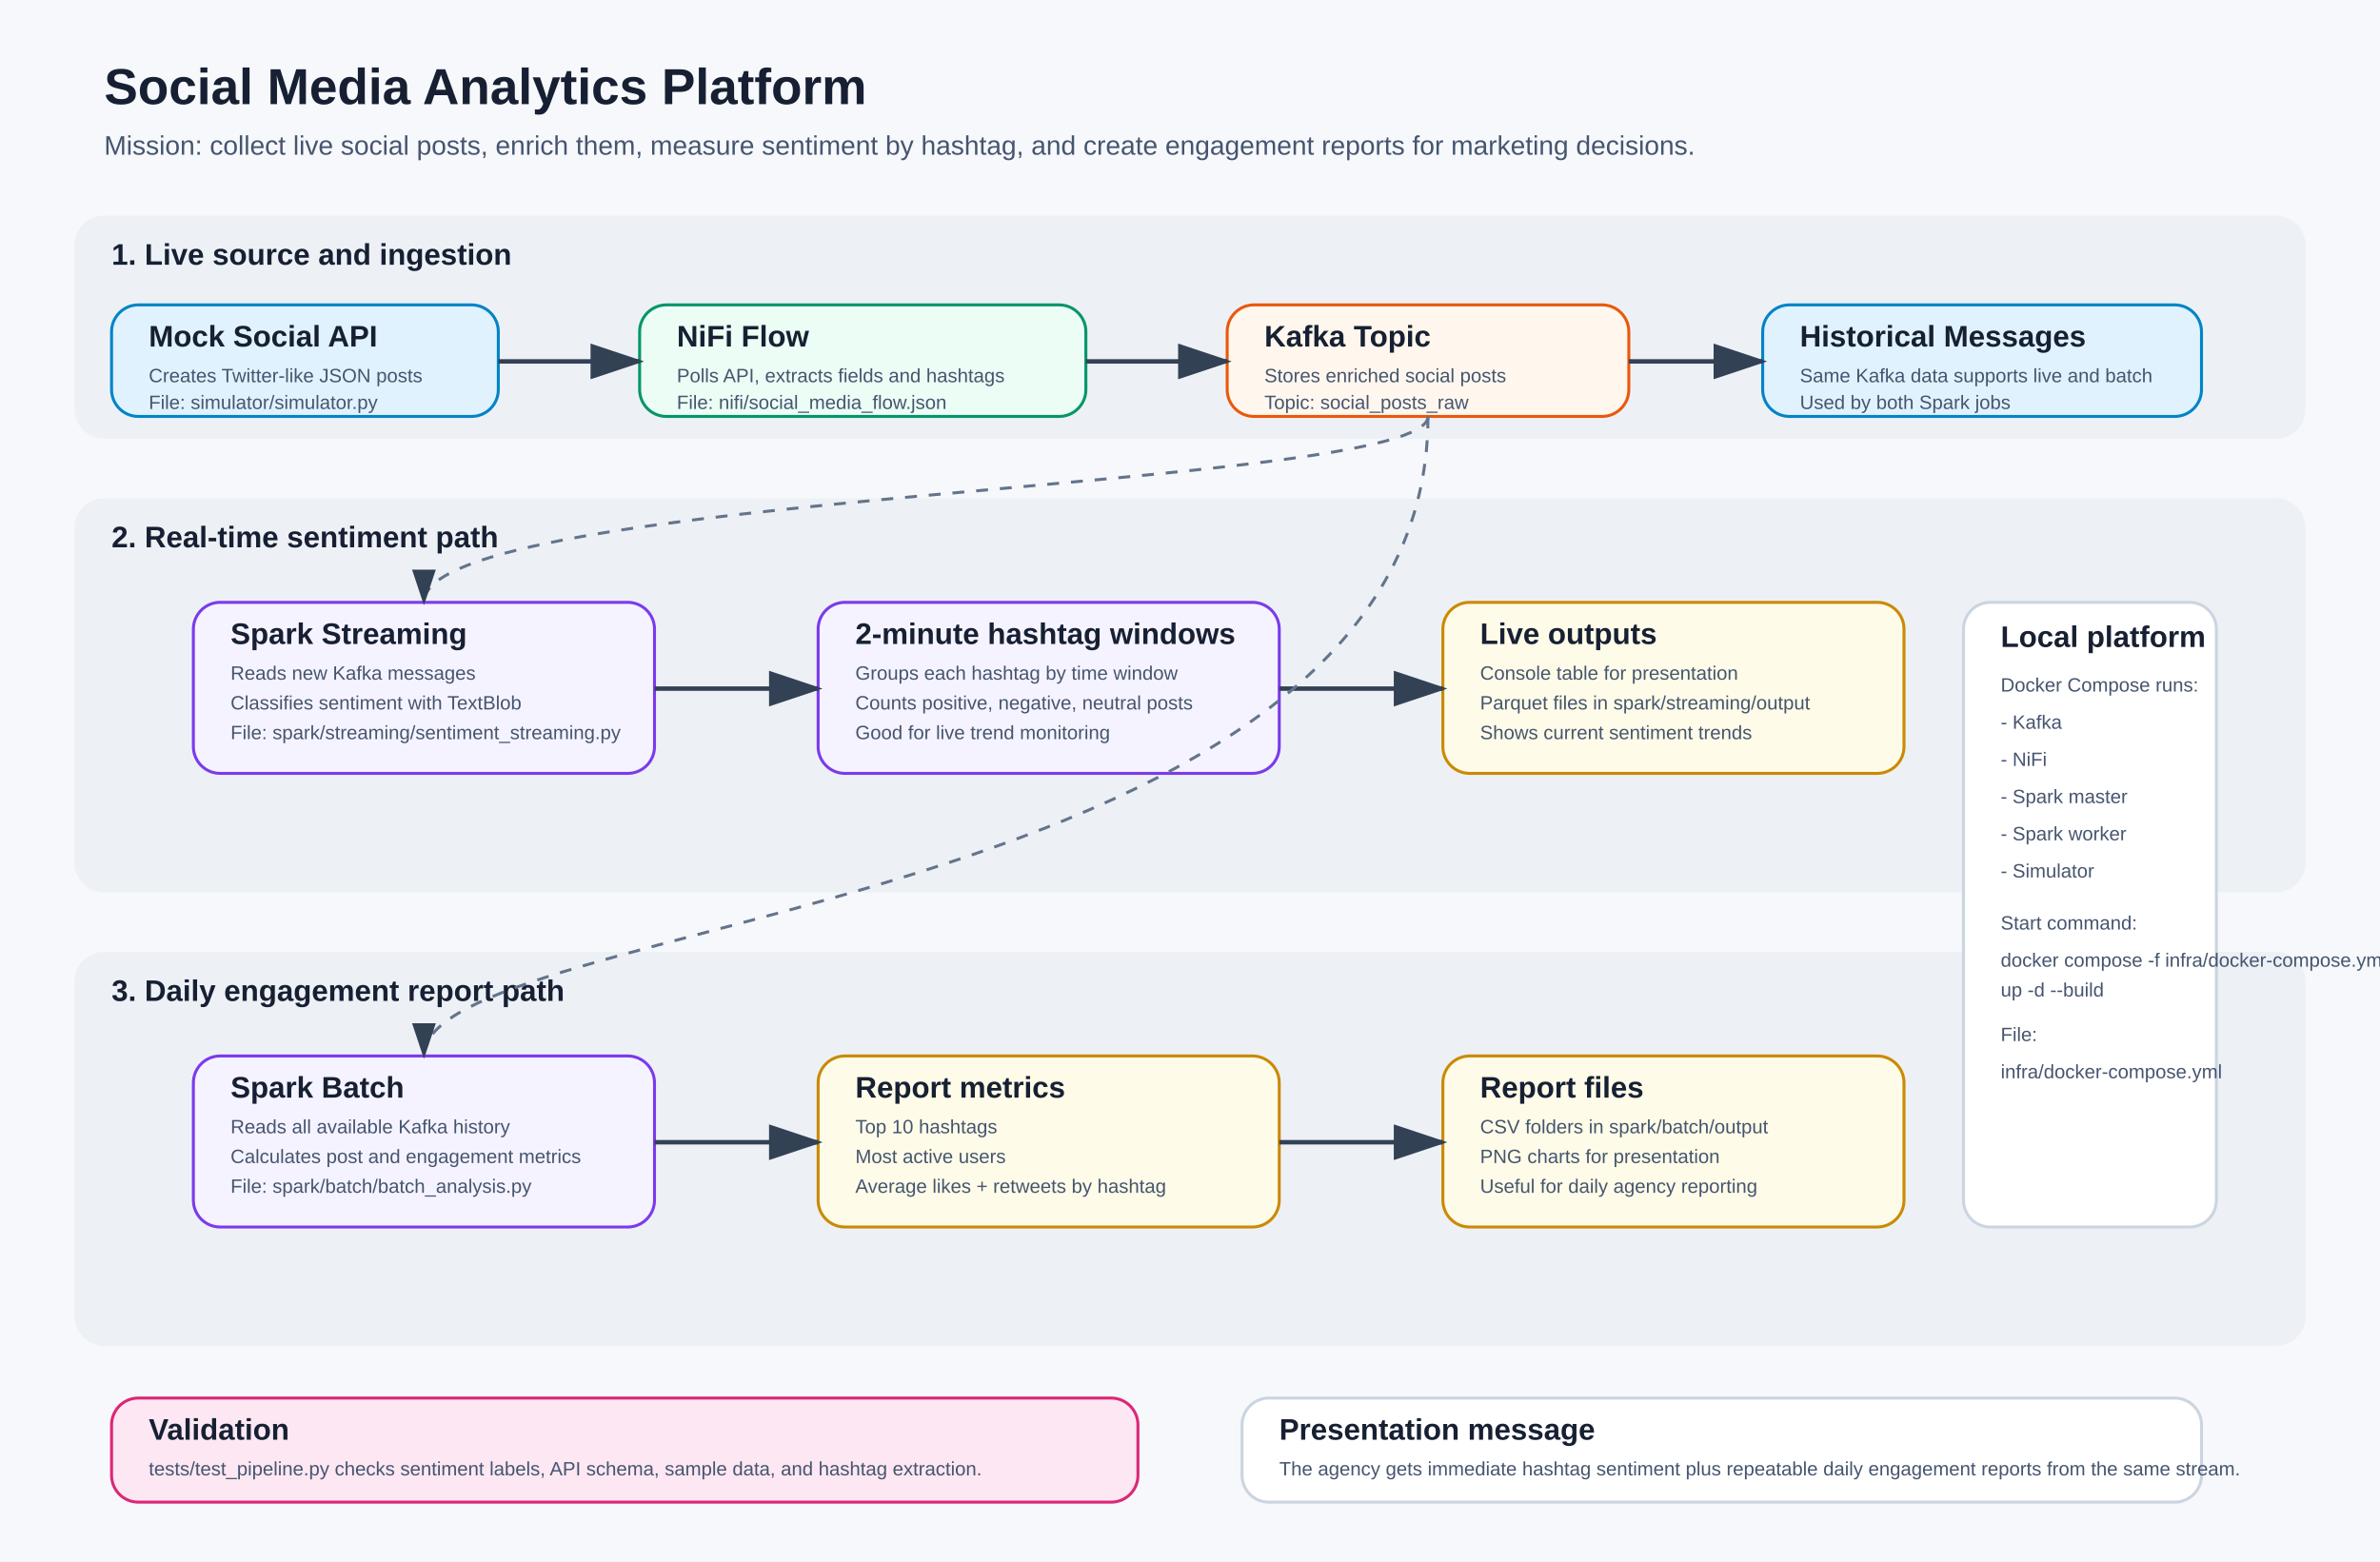
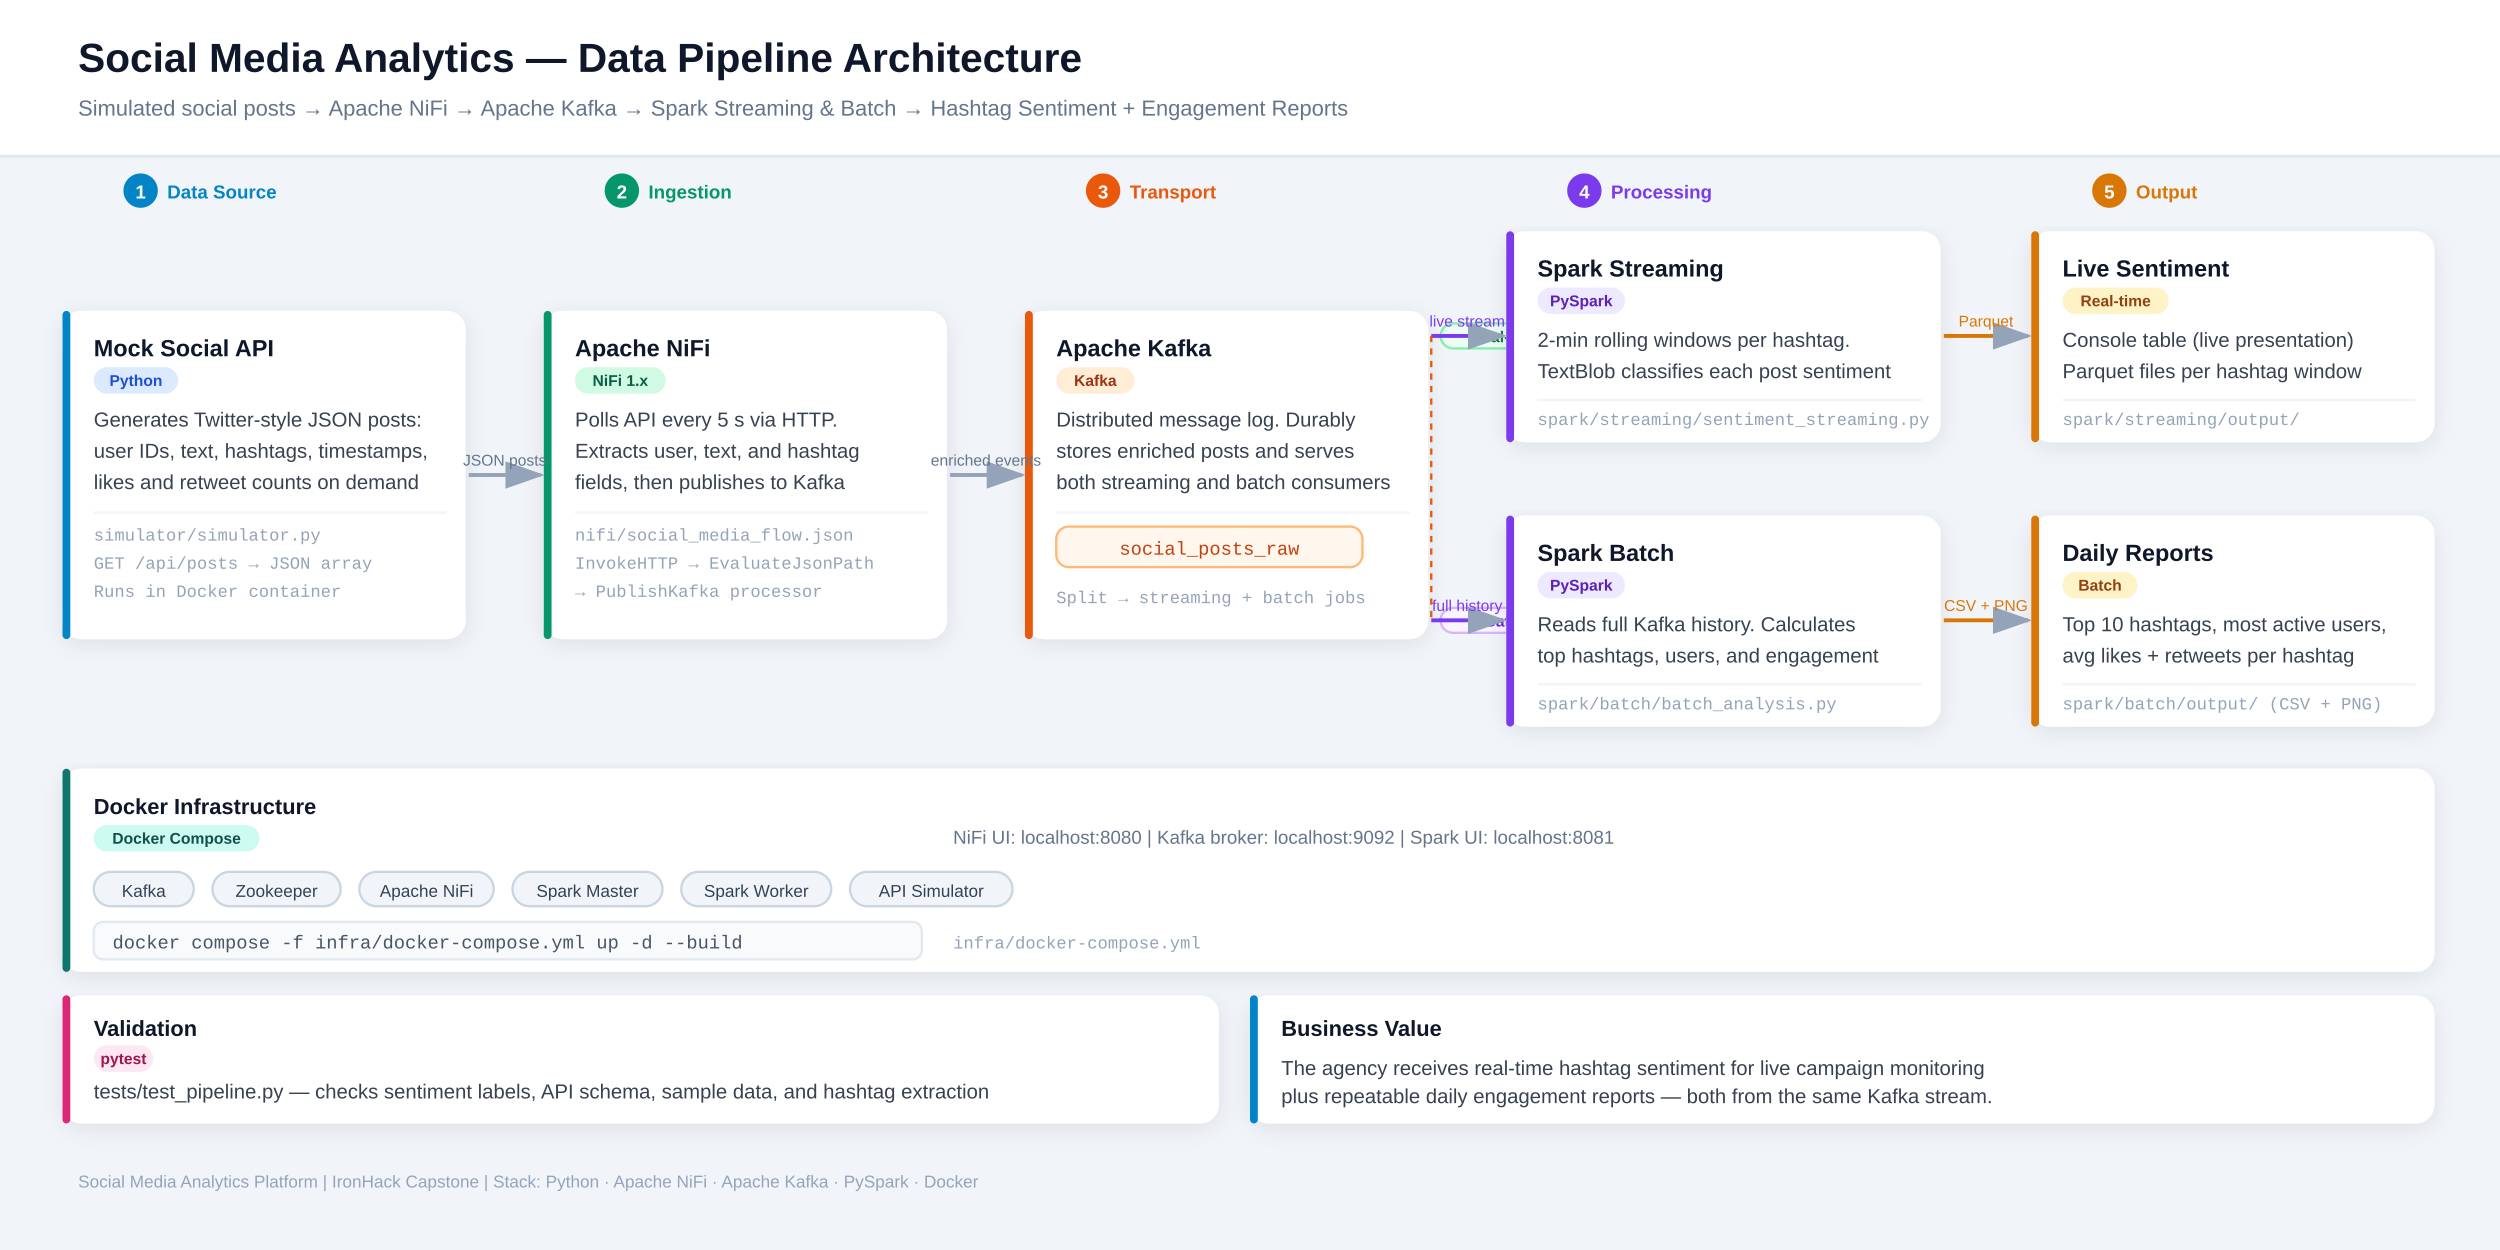
- <svg xmlns="http://www.w3.org/2000/svg" width="1600" height="1050" viewBox="0 0 1600 1050">
+ <svg xmlns="http://www.w3.org/2000/svg" width="1600" height="800" viewBox="0 0 1600 800">
  <defs>
-     <style>
-       .page { fill: #f6f8fb; }
-       .title { font: 700 34px Arial, sans-serif; fill: #172033; }
-       .subtitle { font: 18px Arial, sans-serif; fill: #46556f; }
-       .section { font: 700 20px Arial, sans-serif; fill: #172033; }
-       .body { font: 15px Arial, sans-serif; fill: #233047; }
-       .small { font: 13px Arial, sans-serif; fill: #46556f; }
-       .box { fill: #ffffff; stroke: #cbd5e1; stroke-width: 2; rx: 18; }
-       .source { fill: #e0f2fe; stroke: #0284c7; }
-       .nifi { fill: #ecfdf5; stroke: #059669; }
-       .kafka { fill: #fff7ed; stroke: #ea580c; }
-       .spark { fill: #f5f3ff; stroke: #7c3aed; }
-       .report { fill: #fefce8; stroke: #ca8a04; }
-       .test { fill: #fce7f3; stroke: #db2777; }
-       .arrow { stroke: #334155; stroke-width: 3; fill: none; marker-end: url(#arrowhead); }
-       .dash { stroke: #64748b; stroke-width: 2; stroke-dasharray: 8 8; fill: none; marker-end: url(#arrowhead); }
-       .lane { fill: #e2e8f0; opacity: 0.45; }
-       .tag { font: 700 13px Arial, sans-serif; fill: #ffffff; }
-     </style>
-     <marker id="arrowhead" markerWidth="12" markerHeight="8" refX="11" refY="4" orient="auto">
-       <polygon points="0 0, 12 4, 0 8" fill="#334155" />
+     <filter id="shadow" x="-5%" y="-5%" width="115%" height="130%">
+       <feDropShadow dx="0" dy="3" stdDeviation="7" flood-color="#0f172a" flood-opacity="0.09" />
+     </filter>
+     <marker id="arr" markerWidth="10" markerHeight="7" refX="9" refY="3.5" orient="auto">
+       <polygon points="0 0, 10 3.5, 0 7" fill="#94a3b8" />
    </marker>
  </defs>
-   <rect class="page" x="0" y="0" width="1600" height="1050" />
-   <text class="title" x="70" y="70">Social Media Analytics Platform</text>
-   <text class="subtitle" x="70" y="104">Mission: collect live social posts, enrich them, measure sentiment by hashtag, and create engagement reports for marketing decisions.</text>
-   <rect class="lane" x="50" y="145" width="1500" height="150" rx="20" />
-   <text class="section" x="75" y="178">1. Live source and ingestion</text>
-   <rect class="box source" x="75" y="205" width="260" height="75" />
-   <text class="section" x="100" y="233">Mock Social API</text>
-   <text class="small" x="100" y="257">Creates Twitter-like JSON posts</text>
-   <text class="small" x="100" y="275">File: simulator/simulator.py</text>
-   <rect class="box nifi" x="430" y="205" width="300" height="75" />
-   <text class="section" x="455" y="233">NiFi Flow</text>
-   <text class="small" x="455" y="257">Polls API, extracts fields and hashtags</text>
-   <text class="small" x="455" y="275">File: nifi/social_media_flow.json</text>
-   <rect class="box kafka" x="825" y="205" width="270" height="75" />
-   <text class="section" x="850" y="233">Kafka Topic</text>
-   <text class="small" x="850" y="257">Stores enriched social posts</text>
-   <text class="small" x="850" y="275">Topic: social_posts_raw</text>
-   <rect class="box source" x="1185" y="205" width="295" height="75" />
-   <text class="section" x="1210" y="233">Historical Messages</text>
-   <text class="small" x="1210" y="257">Same Kafka data supports live and batch</text>
-   <text class="small" x="1210" y="275">Used by both Spark jobs</text>
-   <path class="arrow" d="M335 243 L430 243" />
-   <path class="arrow" d="M730 243 L825 243" />
-   <path class="arrow" d="M1095 243 L1185 243" />
-   <rect class="lane" x="50" y="335" width="1500" height="265" rx="20" />
-   <text class="section" x="75" y="368">2. Real-time sentiment path</text>
-   <rect class="box spark" x="130" y="405" width="310" height="115" />
-   <text class="section" x="155" y="433">Spark Streaming</text>
-   <text class="small" x="155" y="457">Reads new Kafka messages</text>
-   <text class="small" x="155" y="477">Classifies sentiment with TextBlob</text>
-   <text class="small" x="155" y="497">File: spark/streaming/sentiment_streaming.py</text>
-   <rect class="box spark" x="550" y="405" width="310" height="115" />
-   <text class="section" x="575" y="433">2-minute hashtag windows</text>
-   <text class="small" x="575" y="457">Groups each hashtag by time window</text>
-   <text class="small" x="575" y="477">Counts positive, negative, neutral posts</text>
-   <text class="small" x="575" y="497">Good for live trend monitoring</text>
-   <rect class="box report" x="970" y="405" width="310" height="115" />
-   <text class="section" x="995" y="433">Live outputs</text>
-   <text class="small" x="995" y="457">Console table for presentation</text>
-   <text class="small" x="995" y="477">Parquet files in spark/streaming/output</text>
-   <text class="small" x="995" y="497">Shows current sentiment trends</text>
-   <path class="dash" d="M960 280 C960 330, 285 330, 285 405" />
-   <path class="arrow" d="M440 463 L550 463" />
-   <path class="arrow" d="M860 463 L970 463" />
-   <rect class="lane" x="50" y="640" width="1500" height="265" rx="20" />
-   <text class="section" x="75" y="673">3. Daily engagement report path</text>
-   <rect class="box spark" x="130" y="710" width="310" height="115" />
-   <text class="section" x="155" y="738">Spark Batch</text>
-   <text class="small" x="155" y="762">Reads all available Kafka history</text>
-   <text class="small" x="155" y="782">Calculates post and engagement metrics</text>
-   <text class="small" x="155" y="802">File: spark/batch/batch_analysis.py</text>
-   <rect class="box report" x="550" y="710" width="310" height="115" />
-   <text class="section" x="575" y="738">Report metrics</text>
-   <text class="small" x="575" y="762">Top 10 hashtags</text>
-   <text class="small" x="575" y="782">Most active users</text>
-   <text class="small" x="575" y="802">Average likes + retweets by hashtag</text>
-   <rect class="box report" x="970" y="710" width="310" height="115" />
-   <text class="section" x="995" y="738">Report files</text>
-   <text class="small" x="995" y="762">CSV folders in spark/batch/output</text>
-   <text class="small" x="995" y="782">PNG charts for presentation</text>
-   <text class="small" x="995" y="802">Useful for daily agency reporting</text>
-   <path class="dash" d="M960 280 C960 615, 285 615, 285 710" />
-   <path class="arrow" d="M440 768 L550 768" />
-   <path class="arrow" d="M860 768 L970 768" />
-   <rect class="box" x="1320" y="405" width="170" height="420" />
-   <text class="section" x="1345" y="435">Local platform</text>
-   <text class="small" x="1345" y="465">Docker Compose runs:</text>
-   <text class="small" x="1345" y="490">- Kafka</text>
-   <text class="small" x="1345" y="515">- NiFi</text>
-   <text class="small" x="1345" y="540">- Spark master</text>
-   <text class="small" x="1345" y="565">- Spark worker</text>
-   <text class="small" x="1345" y="590">- Simulator</text>
-   <text class="small" x="1345" y="625">Start command:</text>
-   <text class="small" x="1345" y="650">docker compose -f infra/docker-compose.yml</text>
-   <text class="small" x="1345" y="670">up -d --build</text>
-   <text class="small" x="1345" y="700">File:</text>
-   <text class="small" x="1345" y="725">infra/docker-compose.yml</text>
-   <rect class="box test" x="75" y="940" width="690" height="70" />
-   <text class="section" x="100" y="968">Validation</text>
-   <text class="small" x="100" y="992">tests/test_pipeline.py checks sentiment labels, API schema, sample data, and hashtag extraction.</text>
-   <rect class="box" x="835" y="940" width="645" height="70" />
-   <text class="section" x="860" y="968">Presentation message</text>
-   <text class="small" x="860" y="992">The agency gets immediate hashtag sentiment plus repeatable daily engagement reports from the same stream.</text>
+   <rect width="1600" height="800" fill="#f1f5f9" />
+   <rect x="0" y="0" width="1600" height="100" fill="white" />
+   <text x="50" y="46" font-family="'Segoe UI',Arial,sans-serif" font-size="26" font-weight="700" fill="#0f172a">Social Media Analytics — Data Pipeline Architecture</text>
+   <text x="50" y="74" font-family="'Segoe UI',Arial,sans-serif" font-size="14" fill="#64748b">Simulated social posts → Apache NiFi → Apache Kafka → Spark Streaming &amp; Batch → Hashtag Sentiment + Engagement Reports</text>
+   <line x1="0" y1="100" x2="1600" y2="100" stroke="#e2e8f0" stroke-width="2" />
+   <circle cx="90" cy="122" r="11" fill="#0284c7" />
+   <text x="90" y="127" font-family="Arial,sans-serif" font-size="12" font-weight="700" fill="white" text-anchor="middle">1</text>
+   <text x="107" y="127" font-family="Arial,sans-serif" font-size="12" font-weight="700" fill="#0284c7">Data Source</text>
+   <circle cx="398" cy="122" r="11" fill="#059669" />
+   <text x="398" y="127" font-family="Arial,sans-serif" font-size="12" font-weight="700" fill="white" text-anchor="middle">2</text>
+   <text x="415" y="127" font-family="Arial,sans-serif" font-size="12" font-weight="700" fill="#059669">Ingestion</text>
+   <circle cx="706" cy="122" r="11" fill="#ea580c" />
+   <text x="706" y="127" font-family="Arial,sans-serif" font-size="12" font-weight="700" fill="white" text-anchor="middle">3</text>
+   <text x="723" y="127" font-family="Arial,sans-serif" font-size="12" font-weight="700" fill="#ea580c">Transport</text>
+   <circle cx="1014" cy="122" r="11" fill="#7c3aed" />
+   <text x="1014" y="127" font-family="Arial,sans-serif" font-size="12" font-weight="700" fill="white" text-anchor="middle">4</text>
+   <text x="1031" y="127" font-family="Arial,sans-serif" font-size="12" font-weight="700" fill="#7c3aed">Processing</text>
+   <circle cx="1350" cy="122" r="11" fill="#d97706" />
+   <text x="1350" y="127" font-family="Arial,sans-serif" font-size="12" font-weight="700" fill="white" text-anchor="middle">5</text>
+   <text x="1367" y="127" font-family="Arial,sans-serif" font-size="12" font-weight="700" fill="#d97706">Output</text>
+   <rect x="922" y="207" width="84" height="16" rx="8" fill="#ecfdf5" stroke="#86efac" stroke-width="1.5" />
+   <text x="964" y="219" font-family="Arial,sans-serif" font-size="10" font-weight="700" fill="#15803d" text-anchor="middle">Real-time</text>
+   <rect x="922" y="389" width="84" height="16" rx="8" fill="#faf5ff" stroke="#d8b4fe" stroke-width="1.5" />
+   <text x="964" y="401" font-family="Arial,sans-serif" font-size="10" font-weight="700" fill="#6d28d9" text-anchor="middle">Batch</text>
+   <rect x="40" y="199" width="258" height="210" rx="12" fill="white" filter="url(#shadow)" />
+   <rect x="40" y="199" width="5" height="210" rx="2.5" fill="#0284c7" />
+   <text x="60" y="228" font-family="'Segoe UI',Arial,sans-serif" font-size="15" font-weight="700" fill="#0f172a">Mock Social API</text>
+   <rect x="60" y="235" width="54" height="17" rx="8.5" fill="#dbeafe" />
+   <text x="87" y="247" font-family="Arial,sans-serif" font-size="10" font-weight="700" fill="#1d4ed8" text-anchor="middle">Python</text>
+   <text x="60" y="273" font-family="'Segoe UI',Arial,sans-serif" font-size="13" fill="#374151">Generates Twitter-style JSON posts:</text>
+   <text x="60" y="293" font-family="'Segoe UI',Arial,sans-serif" font-size="13" fill="#374151">user IDs, text, hashtags, timestamps,</text>
+   <text x="60" y="313" font-family="'Segoe UI',Arial,sans-serif" font-size="13" fill="#374151">likes and retweet counts on demand</text>
+   <line x1="60" y1="328" x2="286" y2="328" stroke="#f1f5f9" stroke-width="1.5" />
+   <text x="60" y="346" font-family="'Courier New',monospace" font-size="11" fill="#94a3b8">simulator/simulator.py</text>
+   <text x="60" y="364" font-family="'Courier New',monospace" font-size="11" fill="#94a3b8">GET /api/posts → JSON array</text>
+   <text x="60" y="382" font-family="'Courier New',monospace" font-size="11" fill="#94a3b8">Runs in Docker container</text>
+   <rect x="348" y="199" width="258" height="210" rx="12" fill="white" filter="url(#shadow)" />
+   <rect x="348" y="199" width="5" height="210" rx="2.5" fill="#059669" />
+   <text x="368" y="228" font-family="'Segoe UI',Arial,sans-serif" font-size="15" font-weight="700" fill="#0f172a">Apache NiFi</text>
+   <rect x="368" y="235" width="58" height="17" rx="8.5" fill="#d1fae5" />
+   <text x="397" y="247" font-family="Arial,sans-serif" font-size="10" font-weight="700" fill="#065f46" text-anchor="middle">NiFi 1.x</text>
+   <text x="368" y="273" font-family="'Segoe UI',Arial,sans-serif" font-size="13" fill="#374151">Polls API every 5 s via HTTP.</text>
+   <text x="368" y="293" font-family="'Segoe UI',Arial,sans-serif" font-size="13" fill="#374151">Extracts user, text, and hashtag</text>
+   <text x="368" y="313" font-family="'Segoe UI',Arial,sans-serif" font-size="13" fill="#374151">fields, then publishes to Kafka</text>
+   <line x1="368" y1="328" x2="594" y2="328" stroke="#f1f5f9" stroke-width="1.5" />
+   <text x="368" y="346" font-family="'Courier New',monospace" font-size="11" fill="#94a3b8">nifi/social_media_flow.json</text>
+   <text x="368" y="364" font-family="'Courier New',monospace" font-size="11" fill="#94a3b8">InvokeHTTP → EvaluateJsonPath</text>
+   <text x="368" y="382" font-family="'Courier New',monospace" font-size="11" fill="#94a3b8">→ PublishKafka processor</text>
+   <rect x="656" y="199" width="258" height="210" rx="12" fill="white" filter="url(#shadow)" />
+   <rect x="656" y="199" width="5" height="210" rx="2.5" fill="#ea580c" />
+   <text x="676" y="228" font-family="'Segoe UI',Arial,sans-serif" font-size="15" font-weight="700" fill="#0f172a">Apache Kafka</text>
+   <rect x="676" y="235" width="50" height="17" rx="8.5" fill="#ffedd5" />
+   <text x="701" y="247" font-family="Arial,sans-serif" font-size="10" font-weight="700" fill="#9a3412" text-anchor="middle">Kafka</text>
+   <text x="676" y="273" font-family="'Segoe UI',Arial,sans-serif" font-size="13" fill="#374151">Distributed message log. Durably</text>
+   <text x="676" y="293" font-family="'Segoe UI',Arial,sans-serif" font-size="13" fill="#374151">stores enriched posts and serves</text>
+   <text x="676" y="313" font-family="'Segoe UI',Arial,sans-serif" font-size="13" fill="#374151">both streaming and batch consumers</text>
+   <line x1="676" y1="328" x2="902" y2="328" stroke="#f1f5f9" stroke-width="1.5" />
+   <rect x="676" y="337" width="196" height="26" rx="8" fill="#fff7ed" stroke="#fdba74" stroke-width="1.5" />
+   <text x="774" y="355" font-family="'Courier New',monospace" font-size="12" fill="#c2410c" text-anchor="middle">social_posts_raw</text>
+   <text x="676" y="386" font-family="'Courier New',monospace" font-size="11" fill="#94a3b8">Split → streaming + batch jobs</text>
+   <rect x="964" y="148" width="278" height="135" rx="12" fill="white" filter="url(#shadow)" />
+   <rect x="964" y="148" width="5" height="135" rx="2.5" fill="#7c3aed" />
+   <text x="984" y="177" font-family="'Segoe UI',Arial,sans-serif" font-size="15" font-weight="700" fill="#0f172a">Spark Streaming</text>
+   <rect x="984" y="184" width="56" height="17" rx="8.5" fill="#ede9fe" />
+   <text x="1012" y="196" font-family="Arial,sans-serif" font-size="10" font-weight="700" fill="#5b21b6" text-anchor="middle">PySpark</text>
+   <text x="984" y="222" font-family="'Segoe UI',Arial,sans-serif" font-size="13" fill="#374151">2-min rolling windows per hashtag.</text>
+   <text x="984" y="242" font-family="'Segoe UI',Arial,sans-serif" font-size="13" fill="#374151">TextBlob classifies each post sentiment</text>
+   <line x1="984" y1="256" x2="1230" y2="256" stroke="#f1f5f9" stroke-width="1.5" />
+   <text x="984" y="272" font-family="'Courier New',monospace" font-size="11" fill="#94a3b8">spark/streaming/sentiment_streaming.py</text>
+   <rect x="1300" y="148" width="258" height="135" rx="12" fill="white" filter="url(#shadow)" />
+   <rect x="1300" y="148" width="5" height="135" rx="2.5" fill="#d97706" />
+   <text x="1320" y="177" font-family="'Segoe UI',Arial,sans-serif" font-size="15" font-weight="700" fill="#0f172a">Live Sentiment</text>
+   <rect x="1320" y="184" width="68" height="17" rx="8.5" fill="#fef3c7" />
+   <text x="1354" y="196" font-family="Arial,sans-serif" font-size="10" font-weight="700" fill="#92400e" text-anchor="middle">Real-time</text>
+   <text x="1320" y="222" font-family="'Segoe UI',Arial,sans-serif" font-size="13" fill="#374151">Console table (live presentation)</text>
+   <text x="1320" y="242" font-family="'Segoe UI',Arial,sans-serif" font-size="13" fill="#374151">Parquet files per hashtag window</text>
+   <line x1="1320" y1="256" x2="1546" y2="256" stroke="#f1f5f9" stroke-width="1.5" />
+   <text x="1320" y="272" font-family="'Courier New',monospace" font-size="11" fill="#94a3b8">spark/streaming/output/</text>
+   <rect x="964" y="330" width="278" height="135" rx="12" fill="white" filter="url(#shadow)" />
+   <rect x="964" y="330" width="5" height="135" rx="2.5" fill="#7c3aed" />
+   <text x="984" y="359" font-family="'Segoe UI',Arial,sans-serif" font-size="15" font-weight="700" fill="#0f172a">Spark Batch</text>
+   <rect x="984" y="366" width="56" height="17" rx="8.5" fill="#ede9fe" />
+   <text x="1012" y="378" font-family="Arial,sans-serif" font-size="10" font-weight="700" fill="#5b21b6" text-anchor="middle">PySpark</text>
+   <text x="984" y="404" font-family="'Segoe UI',Arial,sans-serif" font-size="13" fill="#374151">Reads full Kafka history. Calculates</text>
+   <text x="984" y="424" font-family="'Segoe UI',Arial,sans-serif" font-size="13" fill="#374151">top hashtags, users, and engagement</text>
+   <line x1="984" y1="438" x2="1230" y2="438" stroke="#f1f5f9" stroke-width="1.5" />
+   <text x="984" y="454" font-family="'Courier New',monospace" font-size="11" fill="#94a3b8">spark/batch/batch_analysis.py</text>
+   <rect x="1300" y="330" width="258" height="135" rx="12" fill="white" filter="url(#shadow)" />
+   <rect x="1300" y="330" width="5" height="135" rx="2.5" fill="#d97706" />
+   <text x="1320" y="359" font-family="'Segoe UI',Arial,sans-serif" font-size="15" font-weight="700" fill="#0f172a">Daily Reports</text>
+   <rect x="1320" y="366" width="48" height="17" rx="8.5" fill="#fef3c7" />
+   <text x="1344" y="378" font-family="Arial,sans-serif" font-size="10" font-weight="700" fill="#92400e" text-anchor="middle">Batch</text>
+   <text x="1320" y="404" font-family="'Segoe UI',Arial,sans-serif" font-size="13" fill="#374151">Top 10 hashtags, most active users,</text>
+   <text x="1320" y="424" font-family="'Segoe UI',Arial,sans-serif" font-size="13" fill="#374151">avg likes + retweets per hashtag</text>
+   <line x1="1320" y1="438" x2="1546" y2="438" stroke="#f1f5f9" stroke-width="1.5" />
+   <text x="1320" y="454" font-family="'Courier New',monospace" font-size="11" fill="#94a3b8">spark/batch/output/  (CSV + PNG)</text>
+   <line x1="300" y1="304" x2="346" y2="304" stroke="#94a3b8" stroke-width="2.5" marker-end="url(#arr)" />
+   <text x="323" y="298" font-family="Arial,sans-serif" font-size="10" fill="#64748b" text-anchor="middle">JSON posts</text>
+   <line x1="608" y1="304" x2="654" y2="304" stroke="#94a3b8" stroke-width="2.5" marker-end="url(#arr)" />
+   <text x="631" y="298" font-family="Arial,sans-serif" font-size="10" fill="#64748b" text-anchor="middle">enriched events</text>
+   <line x1="916" y1="215" x2="962" y2="215" stroke="#7c3aed" stroke-width="2.5" marker-end="url(#arr)" />
+   <text x="939" y="209" font-family="Arial,sans-serif" font-size="10" fill="#7c3aed" text-anchor="middle">live stream</text>
+   <line x1="916" y1="397" x2="962" y2="397" stroke="#7c3aed" stroke-width="2.5" marker-end="url(#arr)" />
+   <text x="939" y="391" font-family="Arial,sans-serif" font-size="10" fill="#7c3aed" text-anchor="middle">full history</text>
+   <line x1="1244" y1="215" x2="1298" y2="215" stroke="#d97706" stroke-width="2.5" marker-end="url(#arr)" />
+   <text x="1271" y="209" font-family="Arial,sans-serif" font-size="10" fill="#d97706" text-anchor="middle">Parquet</text>
+   <line x1="1244" y1="397" x2="1298" y2="397" stroke="#d97706" stroke-width="2.5" marker-end="url(#arr)" />
+   <text x="1271" y="391" font-family="Arial,sans-serif" font-size="10" fill="#d97706" text-anchor="middle">CSV + PNG</text>
+   <line x1="916" y1="215" x2="916" y2="397" stroke="#ea580c" stroke-width="1.5" stroke-dasharray="4 4" />
+   <rect x="40" y="492" width="1518" height="130" rx="12" fill="white" filter="url(#shadow)" />
+   <rect x="40" y="492" width="5" height="130" rx="2.5" fill="#0f766e" />
+   <text x="60" y="521" font-family="'Segoe UI',Arial,sans-serif" font-size="14" font-weight="700" fill="#0f172a">Docker Infrastructure</text>
+   <rect x="60" y="528" width="106" height="17" rx="8.5" fill="#ccfbf1" />
+   <text x="113" y="540" font-family="Arial,sans-serif" font-size="10" font-weight="700" fill="#134e4a" text-anchor="middle">Docker Compose</text>
+   <rect x="60" y="558" width="64" height="22" rx="11" fill="#f1f5f9" stroke="#cbd5e1" stroke-width="1.5" />
+   <text x="92" y="574" font-family="Arial,sans-serif" font-size="11" fill="#334155" text-anchor="middle">Kafka</text>
+   <rect x="136" y="558" width="82" height="22" rx="11" fill="#f1f5f9" stroke="#cbd5e1" stroke-width="1.5" />
+   <text x="177" y="574" font-family="Arial,sans-serif" font-size="11" fill="#334155" text-anchor="middle">Zookeeper</text>
+   <rect x="230" y="558" width="86" height="22" rx="11" fill="#f1f5f9" stroke="#cbd5e1" stroke-width="1.5" />
+   <text x="273" y="574" font-family="Arial,sans-serif" font-size="11" fill="#334155" text-anchor="middle">Apache NiFi</text>
+   <rect x="328" y="558" width="96" height="22" rx="11" fill="#f1f5f9" stroke="#cbd5e1" stroke-width="1.5" />
+   <text x="376" y="574" font-family="Arial,sans-serif" font-size="11" fill="#334155" text-anchor="middle">Spark Master</text>
+   <rect x="436" y="558" width="96" height="22" rx="11" fill="#f1f5f9" stroke="#cbd5e1" stroke-width="1.5" />
+   <text x="484" y="574" font-family="Arial,sans-serif" font-size="11" fill="#334155" text-anchor="middle">Spark Worker</text>
+   <rect x="544" y="558" width="104" height="22" rx="11" fill="#f1f5f9" stroke="#cbd5e1" stroke-width="1.5" />
+   <text x="596" y="574" font-family="Arial,sans-serif" font-size="11" fill="#334155" text-anchor="middle">API Simulator</text>
+   <rect x="60" y="590" width="530" height="24" rx="6" fill="#f8fafc" stroke="#e2e8f0" stroke-width="1.5" />
+   <text x="72" y="607" font-family="'Courier New',monospace" font-size="12" fill="#475569">docker compose -f infra/docker-compose.yml up -d --build</text>
+   <text x="610" y="540" font-family="'Segoe UI',Arial,sans-serif" font-size="12" fill="#64748b">NiFi UI: localhost:8080  |  Kafka broker: localhost:9092  |  Spark UI: localhost:8081</text>
+   <text x="610" y="607" font-family="'Courier New',monospace" font-size="11" fill="#94a3b8">infra/docker-compose.yml</text>
+   <rect x="40" y="637" width="740" height="82" rx="12" fill="white" filter="url(#shadow)" />
+   <rect x="40" y="637" width="5" height="82" rx="2.5" fill="#db2777" />
+   <text x="60" y="663" font-family="'Segoe UI',Arial,sans-serif" font-size="14" font-weight="700" fill="#0f172a">Validation</text>
+   <rect x="60" y="669" width="38" height="17" rx="8.5" fill="#fce7f3" />
+   <text x="79" y="681" font-family="Arial,sans-serif" font-size="10" font-weight="700" fill="#9d174d" text-anchor="middle">pytest</text>
+   <text x="60" y="703" font-family="'Segoe UI',Arial,sans-serif" font-size="13" fill="#374151">tests/test_pipeline.py — checks sentiment labels, API schema, sample data, and hashtag extraction</text>
+   <rect x="800" y="637" width="758" height="82" rx="12" fill="white" filter="url(#shadow)" />
+   <rect x="800" y="637" width="5" height="82" rx="2.5" fill="#0284c7" />
+   <text x="820" y="663" font-family="'Segoe UI',Arial,sans-serif" font-size="14" font-weight="700" fill="#0f172a">Business Value</text>
+   <text x="820" y="688" font-family="'Segoe UI',Arial,sans-serif" font-size="13" fill="#374151">The agency receives real-time hashtag sentiment for live campaign monitoring</text>
+   <text x="820" y="706" font-family="'Segoe UI',Arial,sans-serif" font-size="13" fill="#374151">plus repeatable daily engagement reports — both from the same Kafka stream.</text>
+   <text x="50" y="760" font-family="Arial,sans-serif" font-size="11" fill="#94a3b8">Social Media Analytics Platform  |  IronHack Capstone  |  Stack: Python · Apache NiFi · Apache Kafka · PySpark · Docker</text>
</svg>
